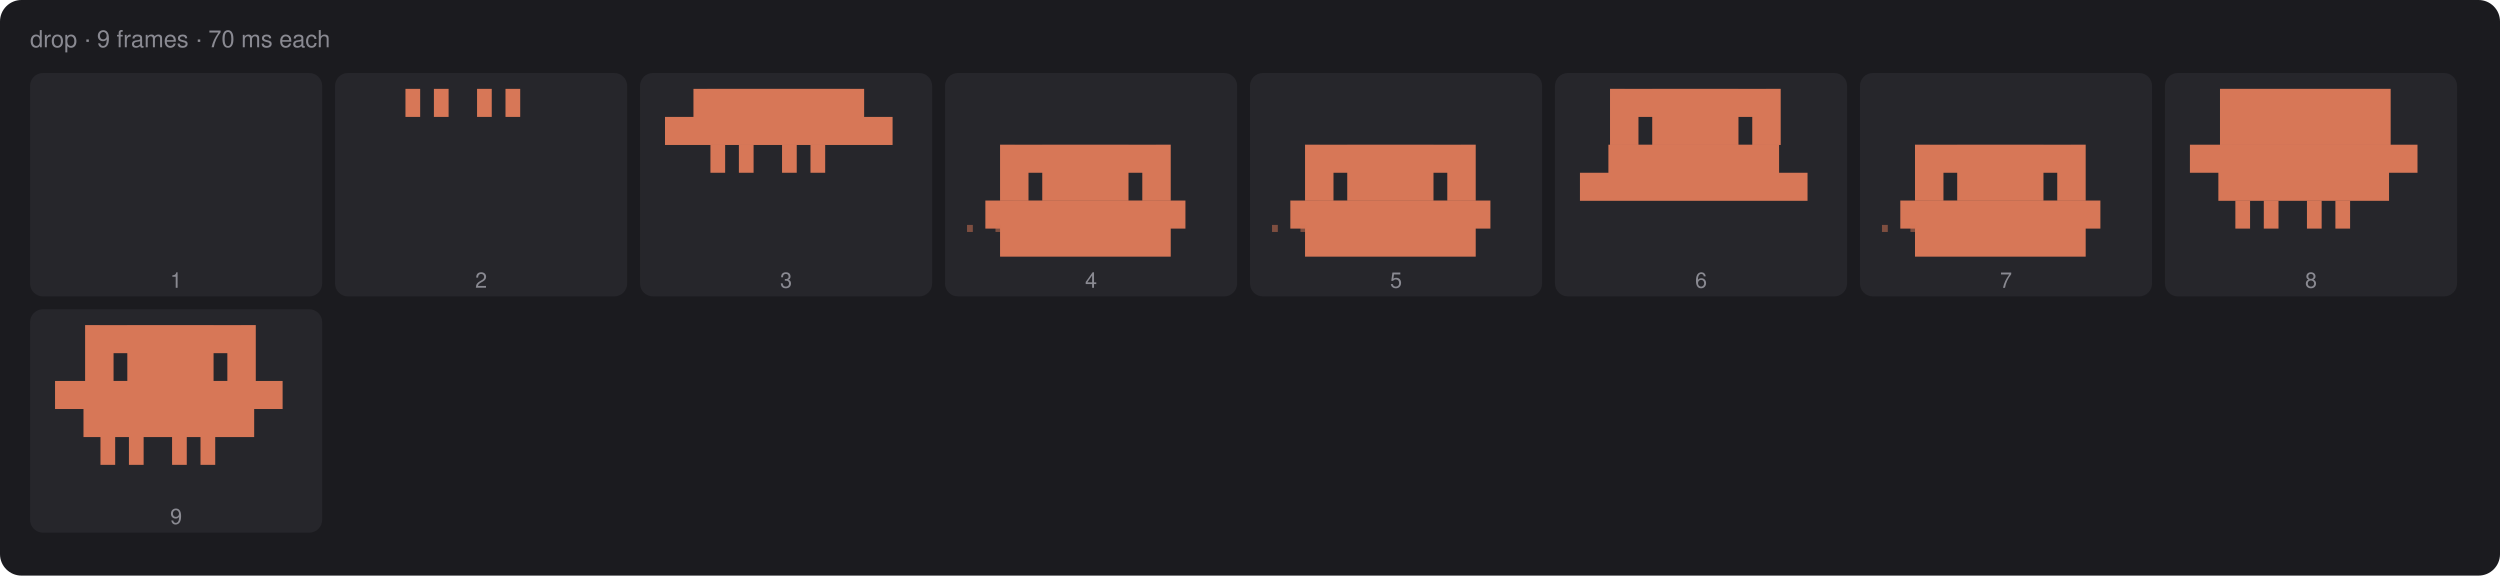
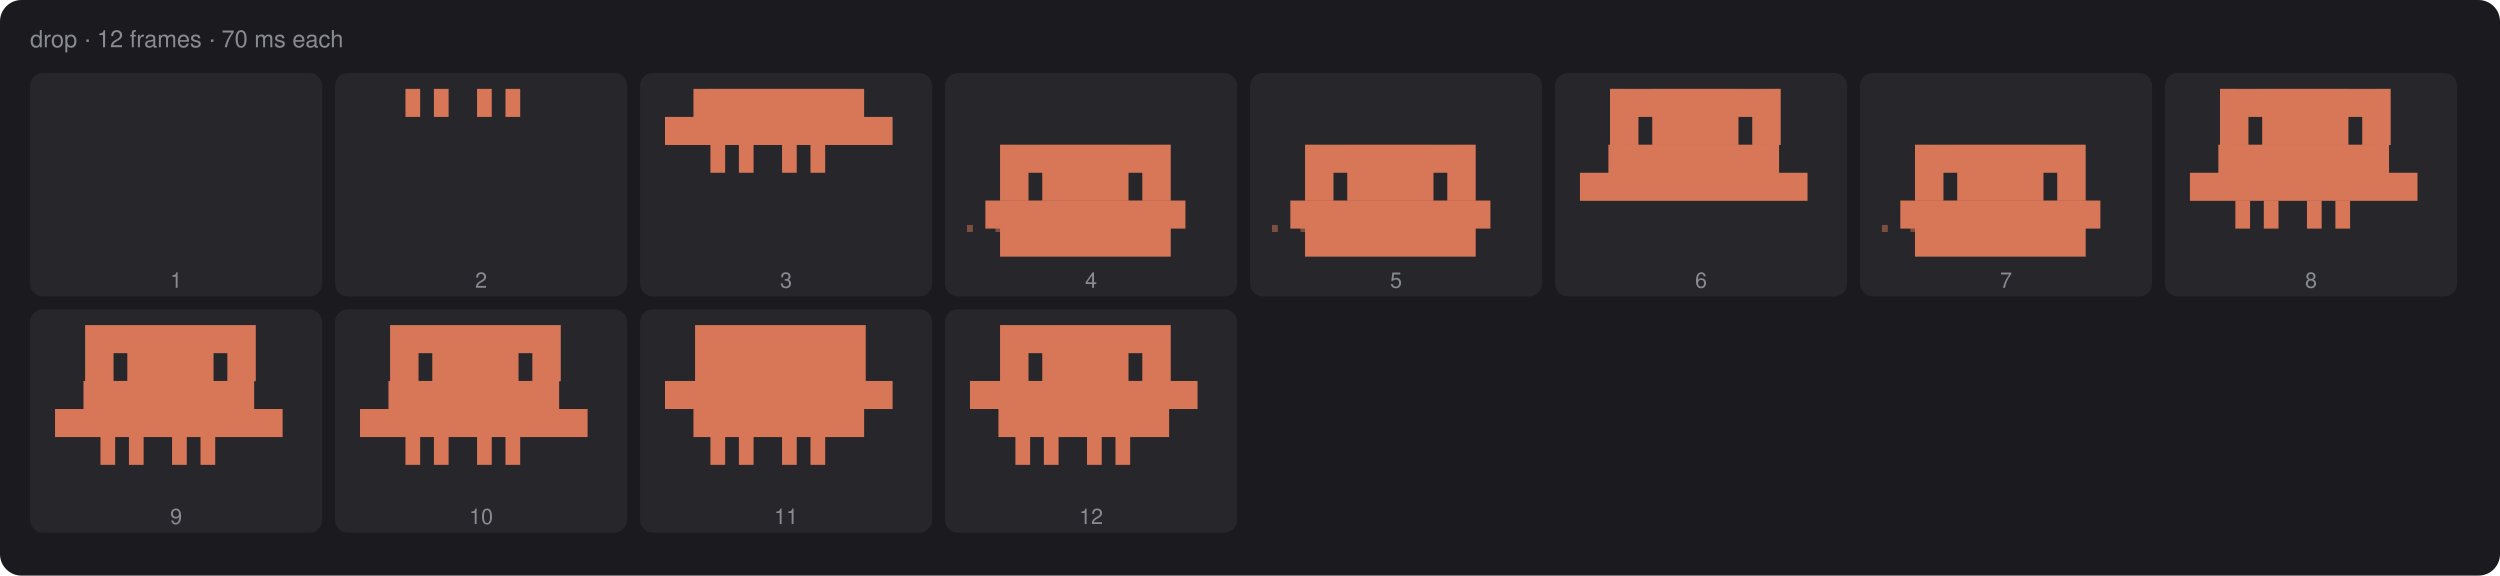
<svg xmlns="http://www.w3.org/2000/svg" width="1164" height="268" viewBox="0 0 1164 268">
  <style>.m{font-family:Menlo,Consolas,'DejaVu Sans Mono','Liberation Mono',monospace;font-size:22px;fill:#d77757}.d{fill-opacity:.5}.t{font-family:-apple-system,'Segoe UI',Helvetica,Arial,sans-serif;font-size:11px;fill:#8a8a92}.n{font-family:-apple-system,'Segoe UI',Helvetica,Arial,sans-serif;font-size:10px;fill:#8a8a92;text-anchor:middle}.e{text-anchor:end}</style>
  <rect width="1164" height="268" rx="10" fill="#1b1b1f" />
-   <text class="t" x="14" y="22">drop · 9 frames · 70 ms each</text>
+   <text class="t" x="14" y="22">drop · 12 frames · 70 ms each</text>
  <rect x="14" y="34" width="136" height="104" rx="6" fill="#26262b" />
  <g transform="translate(19 42) scale(1)" />
  <text class="n" x="82" y="134">1</text>
  <rect x="156" y="34" width="136" height="104" rx="6" fill="#26262b" />
  <g transform="translate(161 42) scale(1)">
    <text class="m" x="28 42 70 84" y="20">▘▘▝▝</text>
  </g>
  <text class="n" x="224" y="134">2</text>
  <rect x="298" y="34" width="136" height="104" rx="6" fill="#26262b" />
  <g transform="translate(303 42) scale(1)">
    <text class="m" x="0 14 28 42 56 70 84 98 112" y="20">▗▟█████▙▖</text>
    <text class="m" x="28 42 70 84" y="46">▘▘▝▝</text>
  </g>
  <text class="n" x="366" y="134">3</text>
  <rect x="440" y="34" width="136" height="104" rx="6" fill="#26262b" />
  <g transform="translate(445 42) scale(1)">
    <text class="m" x="14 28 42 56 70 84 98" y="46">▐▛███▜▌</text>
    <text class="m" x="14 28 42 56 70 84 98" y="72">▜█████▛</text>
    <text class="m d" x="0 112" y="72">··</text>
  </g>
  <text class="n" x="508" y="134">4</text>
  <rect x="582" y="34" width="136" height="104" rx="6" fill="#26262b" />
  <g transform="translate(587 42) scale(1)">
    <text class="m" x="14 28 42 56 70 84 98" y="46">▐▛███▜▌</text>
    <text class="m" x="14 28 42 56 70 84 98" y="72">▜█████▛</text>
    <text class="m d" x="0 112" y="72">··</text>
  </g>
  <text class="n" x="650" y="134">5</text>
  <rect x="724" y="34" width="136" height="104" rx="6" fill="#26262b" />
  <g transform="translate(729 42) scale(1)">
    <text class="m" x="14 28 42 56 70 84 98" y="20">▐▛███▜▌</text>
    <text class="m" x="0 14 28 42 56 70 84 98 112" y="46">▗▟█████▙▖</text>
  </g>
  <text class="n" x="792" y="134">6</text>
  <rect x="866" y="34" width="136" height="104" rx="6" fill="#26262b" />
  <g transform="translate(871 42) scale(1)">
    <text class="m" x="14 28 42 56 70 84 98" y="46">▐▛███▜▌</text>
    <text class="m" x="14 28 42 56 70 84 98" y="72">▜█████▛</text>
    <text class="m d" x="0 112" y="72">··</text>
  </g>
  <text class="n" x="934" y="134">7</text>
  <rect x="1008" y="34" width="136" height="104" rx="6" fill="#26262b" />
  <g transform="translate(1013 42) scale(1)">
-     <text class="m" x="14 28 42 56 70 84 98" y="20">▐█████▌</text>
-     <text class="m" x="0 14 28 42 56 70 84 98 112" y="46">▝▜█████▛▘</text>
+     <text class="m" x="14 28 42 56 70 84 98" y="20">▐▛███▜▌</text>
+     <text class="m" x="0 14 28 42 56 70 84 98 112" y="46">▗▟█████▙▖</text>
    <text class="m" x="28 42 70 84" y="72">▘▘▝▝</text>
  </g>
  <text class="n" x="1076" y="134">8</text>
  <rect x="14" y="144" width="136" height="104" rx="6" fill="#26262b" />
  <g transform="translate(19 152) scale(1)">
    <text class="m" x="14 28 42 56 70 84 98" y="20">▐▛███▜▌</text>
+     <text class="m" x="0 14 28 42 56 70 84 98 112" y="46">▗▟█████▙▖</text>
+     <text class="m" x="28 42 70 84" y="72">▘▘▝▝</text>
+   </g>
+   <text class="n" x="82" y="244">9</text>
+   <rect x="156" y="144" width="136" height="104" rx="6" fill="#26262b" />
+   <g transform="translate(161 152) scale(1)">
+     <text class="m" x="14 28 42 56 70 84 98" y="20">▐▛███▜▌</text>
+     <text class="m" x="0 14 28 42 56 70 84 98 112" y="46">▗▟█████▙▖</text>
+     <text class="m" x="28 42 70 84" y="72">▘▘▝▝</text>
+   </g>
+   <text class="n" x="224" y="244">10</text>
+   <rect x="298" y="144" width="136" height="104" rx="6" fill="#26262b" />
+   <g transform="translate(303 152) scale(1)">
+     <text class="m" x="14 28 42 56 70 84 98" y="20">▐█████▌</text>
    <text class="m" x="0 14 28 42 56 70 84 98 112" y="46">▝▜█████▛▘</text>
    <text class="m" x="28 42 70 84" y="72">▘▘▝▝</text>
  </g>
-   <text class="n" x="82" y="244">9</text>
+   <text class="n" x="366" y="244">11</text>
+   <rect x="440" y="144" width="136" height="104" rx="6" fill="#26262b" />
+   <g transform="translate(445 152) scale(1)">
+     <text class="m" x="14 28 42 56 70 84 98" y="20">▐▛███▜▌</text>
+     <text class="m" x="0 14 28 42 56 70 84 98 112" y="46">▝▜█████▛▘</text>
+     <text class="m" x="28 42 70 84" y="72">▘▘▝▝</text>
+   </g>
+   <text class="n" x="508" y="244">12</text>
</svg>
